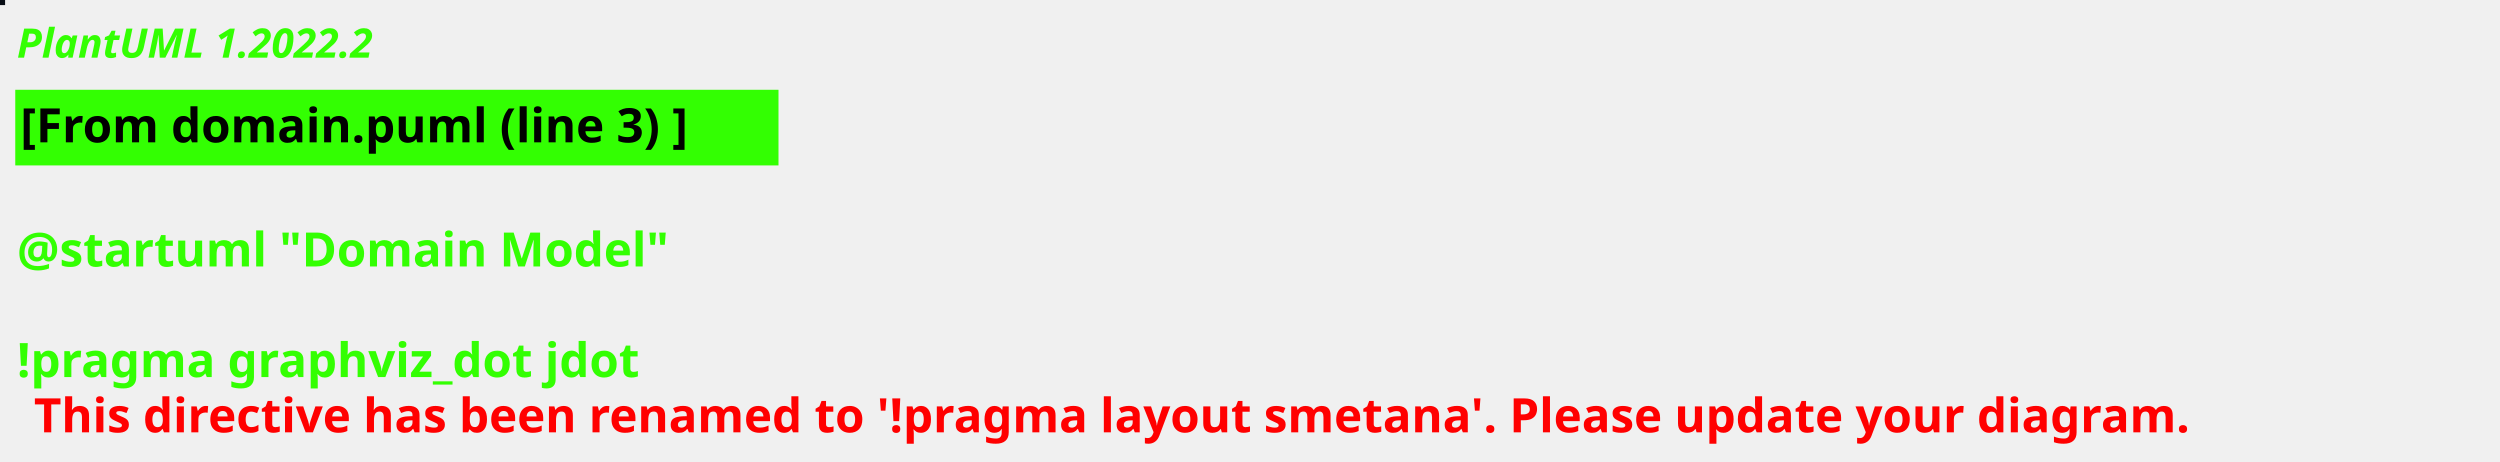
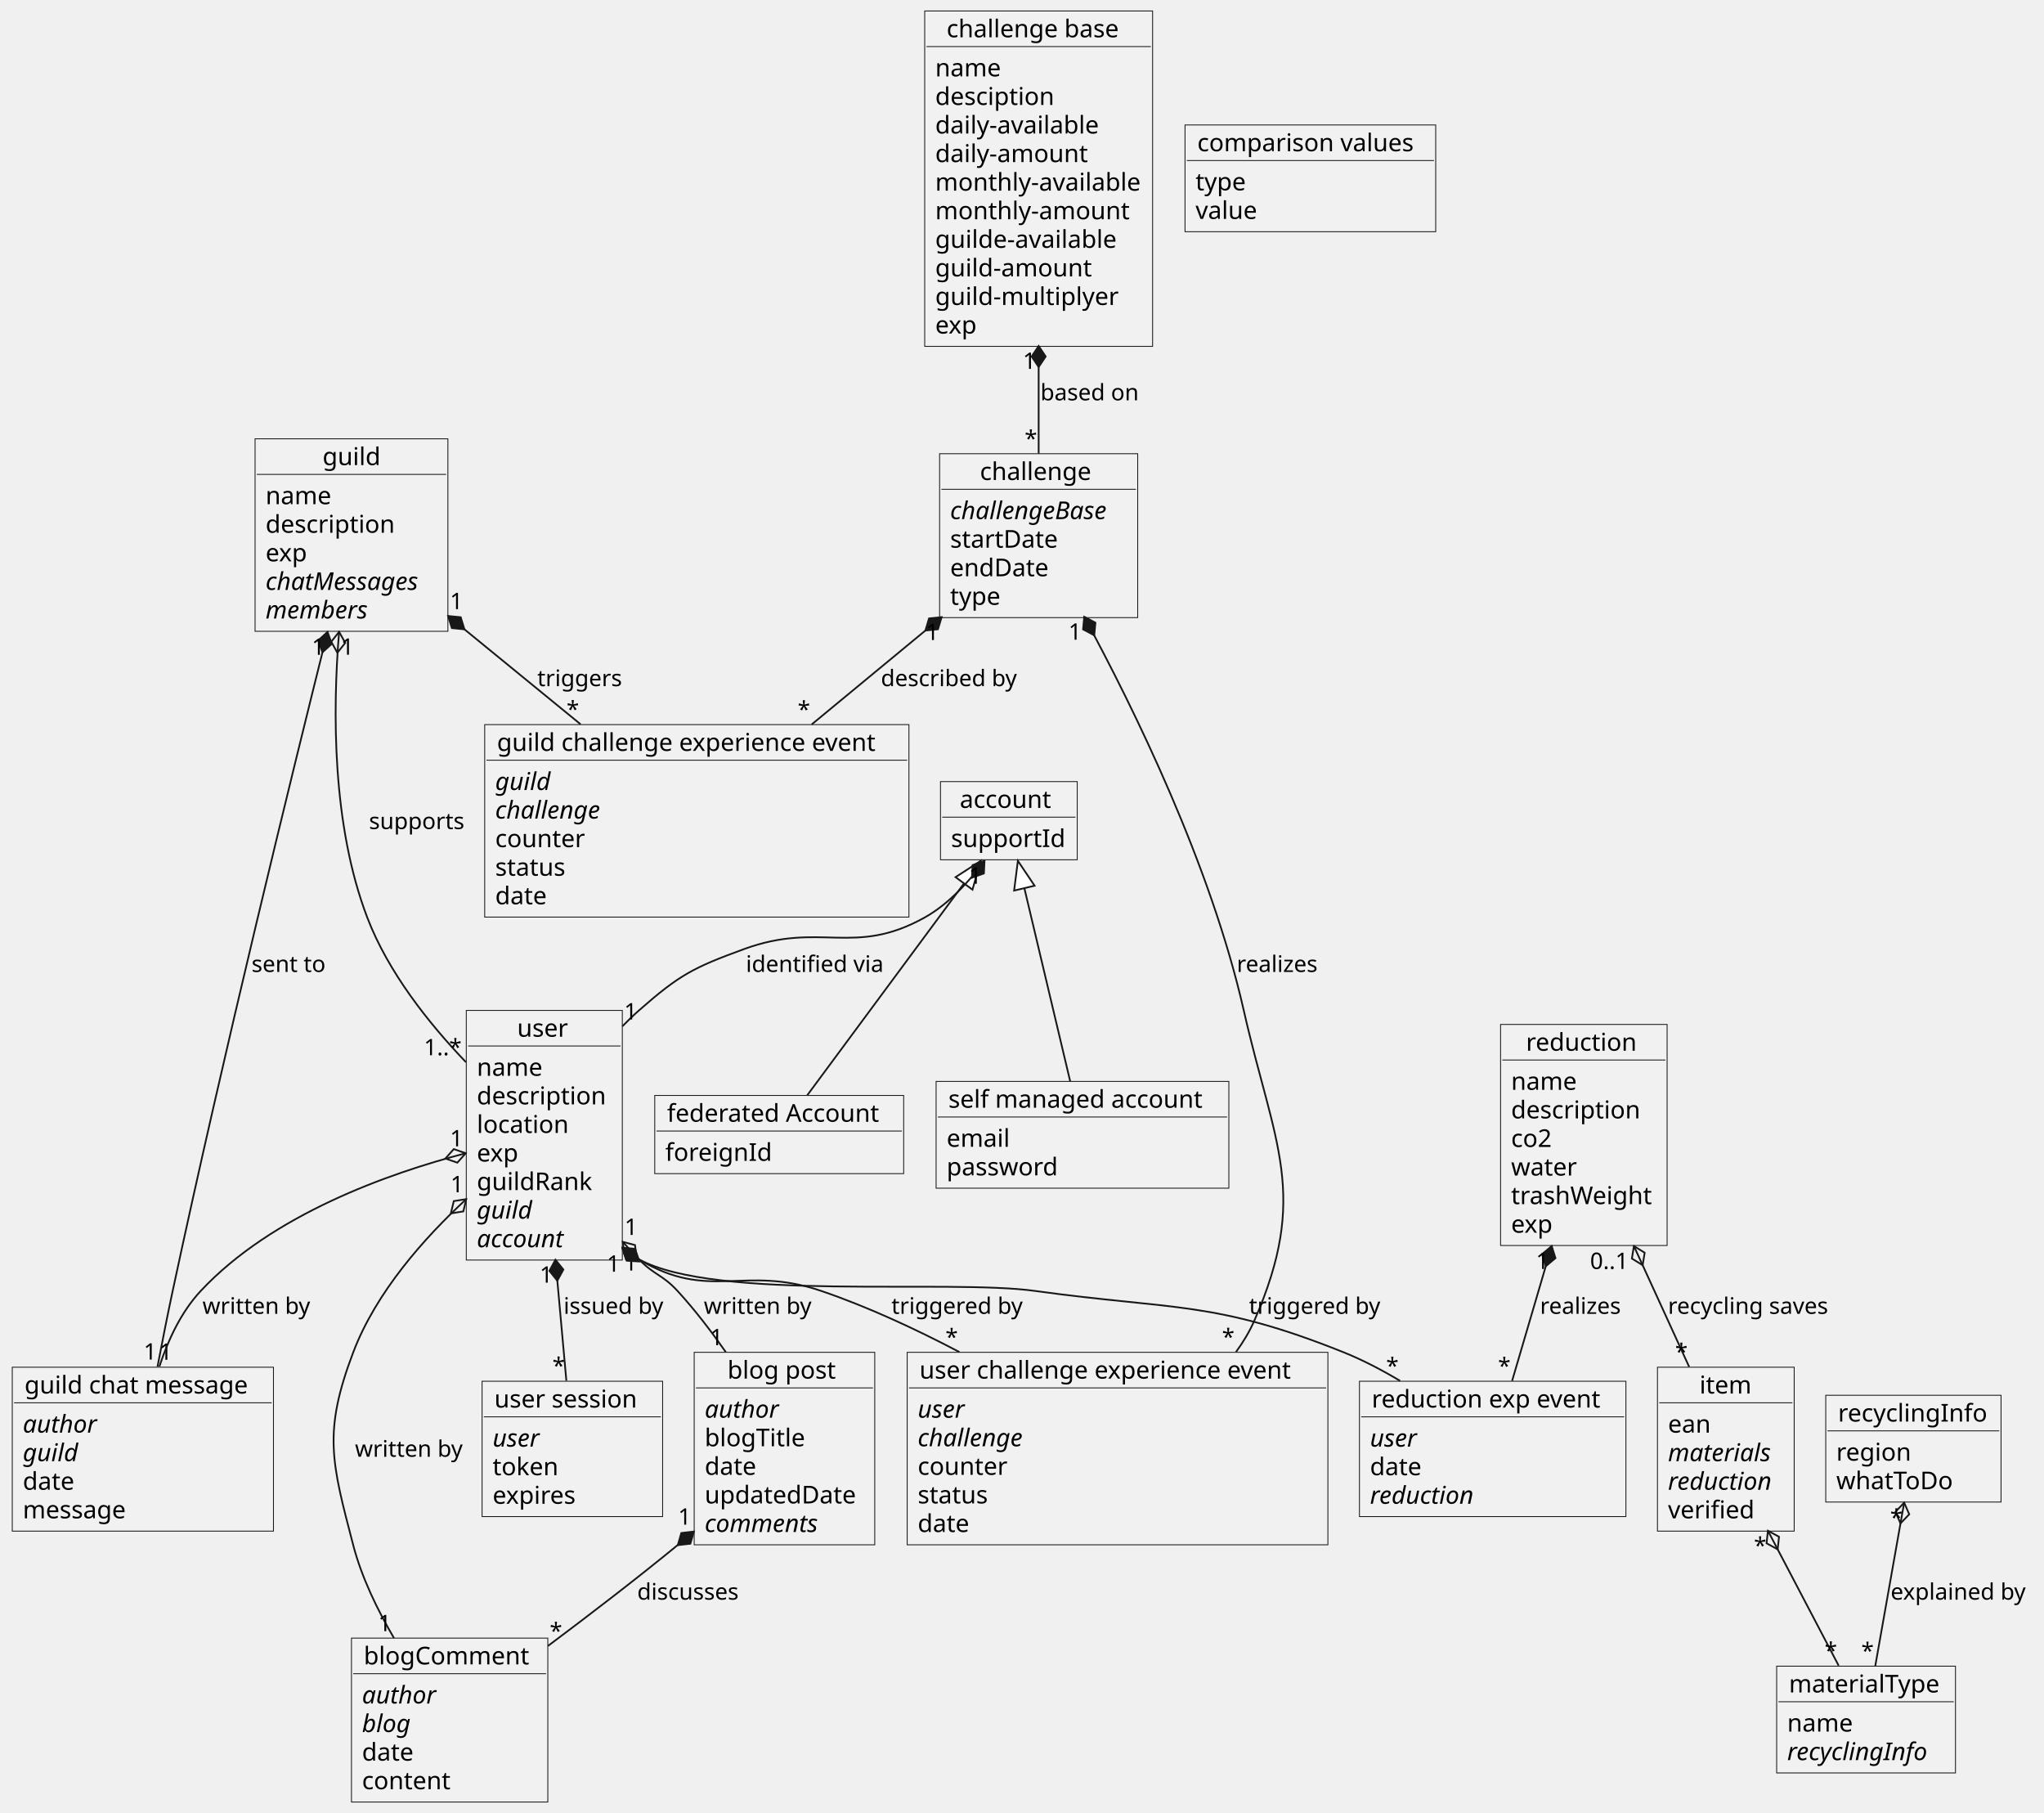
- <svg xmlns="http://www.w3.org/2000/svg" contentStyleType="text/css" height="136px" preserveAspectRatio="none" style="width:737px;height:136px;background:#000000;" version="1.1" viewBox="0 0 737 136" width="737px" zoomAndPan="magnify">
+ <svg xmlns="http://www.w3.org/2000/svg" contentStyleType="text/css" height="1034px" preserveAspectRatio="none" style="width:1166px;height:1034px;background:#FFFFFF;" version="1.1" viewBox="0 0 1166 1034" width="1166px" zoomAndPan="magnify">
  <defs />
  <g>
-     <rect fill="#080D15" height="1" style="stroke:#080D15;stroke-width:1.0;" width="1" x="0" y="0" />
-     <text fill="#33FF02" font-family="sans-serif" font-size="12" font-style="italic" font-weight="bold" lengthAdjust="spacing" textLength="127" x="5" y="17">PlantUML 1.2022.2</text>
-     <rect fill="#33FF02" height="21.297" style="stroke:#33FF02;stroke-width:1.0;" width="224" x="5" y="26.969" />
-     <text fill="#000000" font-family="sans-serif" font-size="14" font-weight="bold" lengthAdjust="spacing" textLength="222" x="6" y="41.969">[From domain.puml (line 3) ]</text>
-     <text fill="#33FF02" font-family="sans-serif" font-size="14" font-weight="bold" lengthAdjust="spacing" textLength="5" x="5" y="62.266"> </text>
-     <text fill="#33FF02" font-family="sans-serif" font-size="14" font-weight="bold" lengthAdjust="spacing" textLength="208" x="5" y="78.562">@startuml "Domain Model"</text>
-     <text fill="#33FF02" font-family="sans-serif" font-size="14" font-weight="bold" lengthAdjust="spacing" textLength="5" x="5" y="94.859"> </text>
-     <text fill="#33FF02" font-family="sans-serif" font-size="14" font-weight="bold" lengthAdjust="spacing" text-decoration="wavy underline" textLength="206" x="5" y="111.156">!pragma graphviz_dot jdot</text>
-     <text fill="#FF0000" font-family="sans-serif" font-size="14" font-weight="bold" lengthAdjust="spacing" textLength="720" x="10" y="127.453">This directive has been renamed to '!pragma layout smetana'. Please update your diagram.</text>
+     <g id="elem_u">
+       <rect fill="#F1F1F1" height="142.375" style="stroke:#181818;stroke-width:0.5;" width="89" x="266" y="576.266" />
+       <text fill="#000000" font-family="sans-serif" font-size="14" lengthAdjust="spacing" textLength="31" x="295" y="591.261">user</text>
+       <line style="stroke:#181818;stroke-width:0.5;" x1="267" x2="354" y1="596.562" y2="596.562" />
+       <text fill="#000000" font-family="sans-serif" font-size="14" lengthAdjust="spacing" textLength="39" x="272" y="613.558">name</text>
+       <text fill="#000000" font-family="sans-serif" font-size="14" lengthAdjust="spacing" textLength="77" x="272" y="629.855">description</text>
+       <text fill="#000000" font-family="sans-serif" font-size="14" lengthAdjust="spacing" textLength="54" x="272" y="646.151">location</text>
+       <text fill="#000000" font-family="sans-serif" font-size="14" lengthAdjust="spacing" textLength="25" x="272" y="662.448">exp</text>
+       <text fill="#000000" font-family="sans-serif" font-size="14" lengthAdjust="spacing" textLength="68" x="272" y="678.745">guildRank</text>
+       <text fill="#000000" font-family="sans-serif" font-size="14" font-style="italic" lengthAdjust="spacing" textLength="33" x="272" y="695.042">guild</text>
+       <text fill="#000000" font-family="sans-serif" font-size="14" font-style="italic" lengthAdjust="spacing" textLength="56" x="272" y="711.339">account</text>
+     </g>
+     <g id="elem_acc">
+       <rect fill="#F1F1F1" height="44.594" style="stroke:#181818;stroke-width:0.5;" width="78" x="536.5" y="445.766" />
+       <text fill="#000000" font-family="sans-serif" font-size="14" lengthAdjust="spacing" textLength="56" x="547.5" y="460.761">account</text>
+       <line style="stroke:#181818;stroke-width:0.5;" x1="537.5" x2="613.5" y1="466.062" y2="466.062" />
+       <text fill="#000000" font-family="sans-serif" font-size="14" lengthAdjust="spacing" textLength="66" x="542.5" y="483.058">supportId</text>
+     </g>
+     <g id="elem_accsm">
+       <rect fill="#F1F1F1" height="60.891" style="stroke:#181818;stroke-width:0.5;" width="167" x="534" y="616.766" />
+       <text fill="#000000" font-family="sans-serif" font-size="14" lengthAdjust="spacing" textLength="153" x="541" y="631.761">self managed account</text>
+       <line style="stroke:#181818;stroke-width:0.5;" x1="535" x2="700" y1="637.062" y2="637.062" />
+       <text fill="#000000" font-family="sans-serif" font-size="14" lengthAdjust="spacing" textLength="36" x="540" y="654.058">email</text>
+       <text fill="#000000" font-family="sans-serif" font-size="14" lengthAdjust="spacing" textLength="67" x="540" y="670.355">password</text>
+     </g>
+     <g id="elem_accf">
+       <rect fill="#F1F1F1" height="44.594" style="stroke:#181818;stroke-width:0.5;" width="142" x="373.5" y="624.766" />
+       <text fill="#000000" font-family="sans-serif" font-size="14" lengthAdjust="spacing" textLength="128" x="380.5" y="639.761">federated Account</text>
+       <line style="stroke:#181818;stroke-width:0.5;" x1="374.5" x2="514.5" y1="645.062" y2="645.062" />
+       <text fill="#000000" font-family="sans-serif" font-size="14" lengthAdjust="spacing" textLength="60" x="379.5" y="662.058">foreignId</text>
+     </g>
+     <g id="elem_us">
+       <rect fill="#F1F1F1" height="77.188" style="stroke:#181818;stroke-width:0.5;" width="103" x="275" y="787.766" />
+       <text fill="#000000" font-family="sans-serif" font-size="14" lengthAdjust="spacing" textLength="89" x="282" y="802.761">user session</text>
+       <line style="stroke:#181818;stroke-width:0.5;" x1="276" x2="377" y1="808.062" y2="808.062" />
+       <text fill="#000000" font-family="sans-serif" font-size="14" font-style="italic" lengthAdjust="spacing" textLength="30" x="281" y="825.058">user</text>
+       <text fill="#000000" font-family="sans-serif" font-size="14" lengthAdjust="spacing" textLength="40" x="281" y="841.355">token</text>
+       <text fill="#000000" font-family="sans-serif" font-size="14" lengthAdjust="spacing" textLength="50" x="281" y="857.651">expires</text>
+     </g>
+     <g id="elem_i">
+       <rect fill="#F1F1F1" height="93.484" style="stroke:#181818;stroke-width:0.5;" width="78" x="945.5" y="779.766" />
+       <text fill="#000000" font-family="sans-serif" font-size="14" lengthAdjust="spacing" textLength="30" x="969.5" y="794.761">item</text>
+       <line style="stroke:#181818;stroke-width:0.5;" x1="946.5" x2="1022.5" y1="800.062" y2="800.062" />
+       <text fill="#000000" font-family="sans-serif" font-size="14" lengthAdjust="spacing" textLength="26" x="951.5" y="817.058">ean</text>
+       <text fill="#000000" font-family="sans-serif" font-size="14" font-style="italic" lengthAdjust="spacing" textLength="61" x="951.5" y="833.355">materials</text>
+       <text fill="#000000" font-family="sans-serif" font-size="14" font-style="italic" lengthAdjust="spacing" textLength="66" x="951.5" y="849.651">reduction</text>
+       <text fill="#000000" font-family="sans-serif" font-size="14" lengthAdjust="spacing" textLength="49" x="951.5" y="865.948">verified</text>
+     </g>
+     <g id="elem_mt">
+       <rect fill="#F1F1F1" height="60.891" style="stroke:#181818;stroke-width:0.5;" width="102" x="1013.5" y="950.266" />
+       <text fill="#000000" font-family="sans-serif" font-size="14" lengthAdjust="spacing" textLength="88" x="1020.5" y="965.261">materialType</text>
+       <line style="stroke:#181818;stroke-width:0.5;" x1="1014.5" x2="1114.5" y1="970.562" y2="970.562" />
+       <text fill="#000000" font-family="sans-serif" font-size="14" lengthAdjust="spacing" textLength="39" x="1019.5" y="987.558">name</text>
+       <text fill="#000000" font-family="sans-serif" font-size="14" font-style="italic" lengthAdjust="spacing" textLength="88" x="1019.5" y="1003.855">recyclingInfo</text>
+     </g>
+     <g id="elem_ri">
+       <rect fill="#F1F1F1" height="60.891" style="stroke:#181818;stroke-width:0.5;" width="100" x="1041.5" y="795.766" />
+       <text fill="#000000" font-family="sans-serif" font-size="14" lengthAdjust="spacing" textLength="86" x="1048.5" y="810.761">recyclingInfo</text>
+       <line style="stroke:#181818;stroke-width:0.5;" x1="1042.5" x2="1140.5" y1="816.062" y2="816.062" />
+       <text fill="#000000" font-family="sans-serif" font-size="14" lengthAdjust="spacing" textLength="44" x="1047.5" y="833.058">region</text>
+       <text fill="#000000" font-family="sans-serif" font-size="14" lengthAdjust="spacing" textLength="71" x="1047.5" y="849.355">whatToDo</text>
+     </g>
+     <g id="elem_bp">
+       <rect fill="#F1F1F1" height="109.781" style="stroke:#181818;stroke-width:0.5;" width="103" x="396" y="771.266" />
+       <text fill="#000000" font-family="sans-serif" font-size="14" lengthAdjust="spacing" textLength="65" x="415" y="786.261">blog post</text>
+       <line style="stroke:#181818;stroke-width:0.5;" x1="397" x2="498" y1="791.562" y2="791.562" />
+       <text fill="#000000" font-family="sans-serif" font-size="14" font-style="italic" lengthAdjust="spacing" textLength="45" x="402" y="808.558">author</text>
+       <text fill="#000000" font-family="sans-serif" font-size="14" lengthAdjust="spacing" textLength="59" x="402" y="824.855">blogTitle</text>
+       <text fill="#000000" font-family="sans-serif" font-size="14" lengthAdjust="spacing" textLength="31" x="402" y="841.151">date</text>
+       <text fill="#000000" font-family="sans-serif" font-size="14" lengthAdjust="spacing" textLength="91" x="402" y="857.448">updatedDate</text>
+       <text fill="#000000" font-family="sans-serif" font-size="14" font-style="italic" lengthAdjust="spacing" textLength="73" x="402" y="873.745">comments</text>
+     </g>
+     <g id="elem_bc">
+       <rect fill="#F1F1F1" height="93.484" style="stroke:#181818;stroke-width:0.5;" width="112" x="200.5" y="934.266" />
+       <text fill="#000000" font-family="sans-serif" font-size="14" lengthAdjust="spacing" textLength="98" x="207.5" y="949.261">blogComment</text>
+       <line style="stroke:#181818;stroke-width:0.5;" x1="201.5" x2="311.5" y1="954.562" y2="954.562" />
+       <text fill="#000000" font-family="sans-serif" font-size="14" font-style="italic" lengthAdjust="spacing" textLength="45" x="206.5" y="971.558">author</text>
+       <text fill="#000000" font-family="sans-serif" font-size="14" font-style="italic" lengthAdjust="spacing" textLength="30" x="206.5" y="987.855">blog</text>
+       <text fill="#000000" font-family="sans-serif" font-size="14" lengthAdjust="spacing" textLength="31" x="206.5" y="1004.151">date</text>
+       <text fill="#000000" font-family="sans-serif" font-size="14" lengthAdjust="spacing" textLength="54" x="206.5" y="1020.448">content</text>
+     </g>
+     <g id="elem_g">
+       <rect fill="#F1F1F1" height="109.781" style="stroke:#181818;stroke-width:0.5;" width="110" x="145.5" y="250.266" />
+       <text fill="#000000" font-family="sans-serif" font-size="14" lengthAdjust="spacing" textLength="33" x="184" y="265.261">guild</text>
+       <line style="stroke:#181818;stroke-width:0.5;" x1="146.5" x2="254.5" y1="270.562" y2="270.562" />
+       <text fill="#000000" font-family="sans-serif" font-size="14" lengthAdjust="spacing" textLength="39" x="151.5" y="287.558">name</text>
+       <text fill="#000000" font-family="sans-serif" font-size="14" lengthAdjust="spacing" textLength="77" x="151.5" y="303.854">description</text>
+       <text fill="#000000" font-family="sans-serif" font-size="14" lengthAdjust="spacing" textLength="25" x="151.5" y="320.151">exp</text>
+       <text fill="#000000" font-family="sans-serif" font-size="14" font-style="italic" lengthAdjust="spacing" textLength="98" x="151.5" y="336.448">chatMessages</text>
+       <text fill="#000000" font-family="sans-serif" font-size="14" font-style="italic" lengthAdjust="spacing" textLength="65" x="151.5" y="352.745">members</text>
+     </g>
+     <g id="elem_gcm">
+       <rect fill="#F1F1F1" height="93.484" style="stroke:#181818;stroke-width:0.5;" width="149" x="7" y="779.766" />
+       <text fill="#000000" font-family="sans-serif" font-size="14" lengthAdjust="spacing" textLength="135" x="14" y="794.761">guild chat message</text>
+       <line style="stroke:#181818;stroke-width:0.5;" x1="8" x2="155" y1="800.062" y2="800.062" />
+       <text fill="#000000" font-family="sans-serif" font-size="14" font-style="italic" lengthAdjust="spacing" textLength="45" x="13" y="817.058">author</text>
+       <text fill="#000000" font-family="sans-serif" font-size="14" font-style="italic" lengthAdjust="spacing" textLength="33" x="13" y="833.355">guild</text>
+       <text fill="#000000" font-family="sans-serif" font-size="14" lengthAdjust="spacing" textLength="31" x="13" y="849.651">date</text>
+       <text fill="#000000" font-family="sans-serif" font-size="14" lengthAdjust="spacing" textLength="64" x="13" y="865.948">message</text>
+     </g>
+     <g id="elem_cb">
+       <rect fill="#F1F1F1" height="191.266" style="stroke:#181818;stroke-width:0.5;" width="130" x="527.5" y="6.266" />
+       <text fill="#000000" font-family="sans-serif" font-size="14" lengthAdjust="spacing" textLength="105" x="540" y="21.261">challenge base</text>
+       <line style="stroke:#181818;stroke-width:0.5;" x1="528.5" x2="656.5" y1="26.562" y2="26.562" />
+       <text fill="#000000" font-family="sans-serif" font-size="14" lengthAdjust="spacing" textLength="39" x="533.5" y="43.558">name</text>
+       <text fill="#000000" font-family="sans-serif" font-size="14" lengthAdjust="spacing" textLength="72" x="533.5" y="59.855">desciption</text>
+       <text fill="#000000" font-family="sans-serif" font-size="14" lengthAdjust="spacing" textLength="93" x="533.5" y="76.151">daily-available</text>
+       <text fill="#000000" font-family="sans-serif" font-size="14" lengthAdjust="spacing" textLength="88" x="533.5" y="92.448">daily-amount</text>
+       <text fill="#000000" font-family="sans-serif" font-size="14" lengthAdjust="spacing" textLength="118" x="533.5" y="108.745">monthly-available</text>
+       <text fill="#000000" font-family="sans-serif" font-size="14" lengthAdjust="spacing" textLength="113" x="533.5" y="125.042">monthly-amount</text>
+       <text fill="#000000" font-family="sans-serif" font-size="14" lengthAdjust="spacing" textLength="105" x="533.5" y="141.339">guilde-available</text>
+       <text fill="#000000" font-family="sans-serif" font-size="14" lengthAdjust="spacing" textLength="91" x="533.5" y="157.636">guild-amount</text>
+       <text fill="#000000" font-family="sans-serif" font-size="14" lengthAdjust="spacing" textLength="104" x="533.5" y="173.933">guild-multiplyer</text>
+       <text fill="#000000" font-family="sans-serif" font-size="14" lengthAdjust="spacing" textLength="25" x="533.5" y="190.23">exp</text>
+     </g>
+     <g id="elem_c">
+       <rect fill="#F1F1F1" height="93.484" style="stroke:#181818;stroke-width:0.5;" width="113" x="536" y="258.766" />
+       <text fill="#000000" font-family="sans-serif" font-size="14" lengthAdjust="spacing" textLength="67" x="559" y="273.761">challenge</text>
+       <line style="stroke:#181818;stroke-width:0.5;" x1="537" x2="648" y1="279.062" y2="279.062" />
+       <text fill="#000000" font-family="sans-serif" font-size="14" font-style="italic" lengthAdjust="spacing" textLength="101" x="542" y="296.058">challengeBase</text>
+       <text fill="#000000" font-family="sans-serif" font-size="14" lengthAdjust="spacing" textLength="64" x="542" y="312.354">startDate</text>
+       <text fill="#000000" font-family="sans-serif" font-size="14" lengthAdjust="spacing" textLength="60" x="542" y="328.651">endDate</text>
+       <text fill="#000000" font-family="sans-serif" font-size="14" lengthAdjust="spacing" textLength="30" x="542" y="344.948">type</text>
+     </g>
+     <g id="elem_ucee">
+       <rect fill="#F1F1F1" height="109.781" style="stroke:#181818;stroke-width:0.5;" width="240" x="517.5" y="771.266" />
+       <text fill="#000000" font-family="sans-serif" font-size="14" lengthAdjust="spacing" textLength="226" x="524.5" y="786.261">user challenge experience event</text>
+       <line style="stroke:#181818;stroke-width:0.5;" x1="518.5" x2="756.5" y1="791.562" y2="791.562" />
+       <text fill="#000000" font-family="sans-serif" font-size="14" font-style="italic" lengthAdjust="spacing" textLength="30" x="523.5" y="808.558">user</text>
+       <text fill="#000000" font-family="sans-serif" font-size="14" font-style="italic" lengthAdjust="spacing" textLength="67" x="523.5" y="824.855">challenge</text>
+       <text fill="#000000" font-family="sans-serif" font-size="14" lengthAdjust="spacing" textLength="54" x="523.5" y="841.151">counter</text>
+       <text fill="#000000" font-family="sans-serif" font-size="14" lengthAdjust="spacing" textLength="43" x="523.5" y="857.448">status</text>
+       <text fill="#000000" font-family="sans-serif" font-size="14" lengthAdjust="spacing" textLength="31" x="523.5" y="873.745">date</text>
+     </g>
+     <g id="elem_gcee">
+       <rect fill="#F1F1F1" height="109.781" style="stroke:#181818;stroke-width:0.5;" width="242" x="276.5" y="413.266" />
+       <text fill="#000000" font-family="sans-serif" font-size="14" lengthAdjust="spacing" textLength="228" x="283.5" y="428.261">guild challenge experience event</text>
+       <line style="stroke:#181818;stroke-width:0.5;" x1="277.5" x2="517.5" y1="433.562" y2="433.562" />
+       <text fill="#000000" font-family="sans-serif" font-size="14" font-style="italic" lengthAdjust="spacing" textLength="33" x="282.5" y="450.558">guild</text>
+       <text fill="#000000" font-family="sans-serif" font-size="14" font-style="italic" lengthAdjust="spacing" textLength="67" x="282.5" y="466.854">challenge</text>
+       <text fill="#000000" font-family="sans-serif" font-size="14" lengthAdjust="spacing" textLength="54" x="282.5" y="483.151">counter</text>
+       <text fill="#000000" font-family="sans-serif" font-size="14" lengthAdjust="spacing" textLength="43" x="282.5" y="499.448">status</text>
+       <text fill="#000000" font-family="sans-serif" font-size="14" lengthAdjust="spacing" textLength="31" x="282.5" y="515.745">date</text>
+     </g>
+     <g id="elem_r">
+       <rect fill="#F1F1F1" height="126.078" style="stroke:#181818;stroke-width:0.5;" width="95" x="856" y="584.266" />
+       <text fill="#000000" font-family="sans-serif" font-size="14" lengthAdjust="spacing" textLength="66" x="870.5" y="599.261">reduction</text>
+       <line style="stroke:#181818;stroke-width:0.5;" x1="857" x2="950" y1="604.562" y2="604.562" />
+       <text fill="#000000" font-family="sans-serif" font-size="14" lengthAdjust="spacing" textLength="39" x="862" y="621.558">name</text>
+       <text fill="#000000" font-family="sans-serif" font-size="14" lengthAdjust="spacing" textLength="77" x="862" y="637.855">description</text>
+       <text fill="#000000" font-family="sans-serif" font-size="14" lengthAdjust="spacing" textLength="26" x="862" y="654.151">co2</text>
+       <text fill="#000000" font-family="sans-serif" font-size="14" lengthAdjust="spacing" textLength="38" x="862" y="670.448">water</text>
+       <text fill="#000000" font-family="sans-serif" font-size="14" lengthAdjust="spacing" textLength="83" x="862" y="686.745">trashWeight</text>
+       <text fill="#000000" font-family="sans-serif" font-size="14" lengthAdjust="spacing" textLength="25" x="862" y="703.042">exp</text>
+     </g>
+     <g id="elem_ree">
+       <rect fill="#F1F1F1" height="77.188" style="stroke:#181818;stroke-width:0.5;" width="152" x="775.5" y="787.766" />
+       <text fill="#000000" font-family="sans-serif" font-size="14" lengthAdjust="spacing" textLength="138" x="782.5" y="802.761">reduction exp event</text>
+       <line style="stroke:#181818;stroke-width:0.5;" x1="776.5" x2="926.5" y1="808.062" y2="808.062" />
+       <text fill="#000000" font-family="sans-serif" font-size="14" font-style="italic" lengthAdjust="spacing" textLength="30" x="781.5" y="825.058">user</text>
+       <text fill="#000000" font-family="sans-serif" font-size="14" lengthAdjust="spacing" textLength="31" x="781.5" y="841.355">date</text>
+       <text fill="#000000" font-family="sans-serif" font-size="14" font-style="italic" lengthAdjust="spacing" textLength="66" x="781.5" y="857.651">reduction</text>
+     </g>
+     <g id="elem_cv">
+       <rect fill="#F1F1F1" height="60.891" style="stroke:#181818;stroke-width:0.5;" width="143" x="676" y="71.266" />
+       <text fill="#000000" font-family="sans-serif" font-size="14" lengthAdjust="spacing" textLength="129" x="683" y="86.261">comparison values</text>
+       <line style="stroke:#181818;stroke-width:0.5;" x1="677" x2="818" y1="91.562" y2="91.562" />
+       <text fill="#000000" font-family="sans-serif" font-size="14" lengthAdjust="spacing" textLength="30" x="682" y="108.558">type</text>
+       <text fill="#000000" font-family="sans-serif" font-size="14" lengthAdjust="spacing" textLength="36" x="682" y="124.855">value</text>
+     </g>
+     <path d="M580.65,490.969 C588.141,522.54 602.067,581.225 610.488,616.715 " fill="none" style="stroke:#181818;stroke-width:1.0;" />
+     <polygon fill="#FFFFFF" points="580.65,490.969,578.506,507.922,590.182,505.152,580.65,490.969" style="stroke:#181818;stroke-width:1.0;" />
+     <path d="M559.437,490.969 C534.226,525.033 485.655,590.66 460.49,624.662 " fill="none" style="stroke:#181818;stroke-width:1.0;" />
+     <polygon fill="#FFFFFF" points="559.437,490.969,545.096,500.261,554.741,507.399,559.437,490.969" style="stroke:#181818;stroke-width:1.0;" />
+     <path d="M561.617,490.945 C553.148,502.368 541.304,515.57 527.5,523.266 C486.91,545.894 468.146,525.307 424.5,541.266 C395.505,551.867 387.692,555.888 364.5,576.266 C361.272,579.102 358.103,582.156 355.021,585.345 " fill="none" style="stroke:#181818;stroke-width:1.0;" />
+     <polygon fill="#181818" points="561.617,490.945,554.83,493.382,554.47,500.584,561.257,498.147,561.617,490.945" style="stroke:#181818;stroke-width:1.0;" />
+     <text fill="#000000" font-family="sans-serif" font-size="13" lengthAdjust="spacing" textLength="80" x="425.5" y="554.332">identified via</text>
+     <text fill="#000000" font-family="sans-serif" font-size="13" lengthAdjust="spacing" textLength="8" x="356.021" y="581.412">1</text>
+     <text fill="#000000" font-family="sans-serif" font-size="13" lengthAdjust="spacing" textLength="8" x="552.617" y="504.012">1</text>
+     <path d="M316.847,718.475 C318.976,742.025 321.268,767.383 323.084,787.476 " fill="none" style="stroke:#181818;stroke-width:1.0;" />
+     <polygon fill="#181818" points="316.847,718.475,313.403,724.811,317.927,730.426,321.37,724.091,316.847,718.475" style="stroke:#181818;stroke-width:1.0;" />
+     <text fill="#000000" font-family="sans-serif" font-size="13" lengthAdjust="spacing" textLength="60" x="321.5" y="749.332">issued by</text>
+     <text fill="#000000" font-family="sans-serif" font-size="13" lengthAdjust="spacing" textLength="7" x="315.084" y="783.543">*</text>
+     <text fill="#000000" font-family="sans-serif" font-size="13" lengthAdjust="spacing" textLength="8" x="307.847" y="731.542">1</text>
+     <path d="M618.499,351.778 C646.843,404.053 690.672,493.316 709.5,576.266 C726.923,653.025 747.069,681.162 715.5,753.266 C712.765,759.512 709.192,765.457 705.079,771.057 " fill="none" style="stroke:#181818;stroke-width:1.0;" />
+     <polygon fill="#181818" points="618.499,351.778,617.842,358.959,624.219,362.327,624.875,355.146,618.499,351.778" style="stroke:#181818;stroke-width:1.0;" />
+     <text fill="#000000" font-family="sans-serif" font-size="13" lengthAdjust="spacing" textLength="49" x="705.5" y="554.332">realizes</text>
+     <text fill="#000000" font-family="sans-serif" font-size="13" lengthAdjust="spacing" textLength="7" x="697.079" y="767.123">*</text>
+     <text fill="#000000" font-family="sans-serif" font-size="13" lengthAdjust="spacing" textLength="8" x="609.499" y="364.845">1</text>
+     <path d="M355.029,711.554 C358.055,714.023 361.214,716.284 364.5,718.266 C404.673,742.486 424.092,721.152 468.5,736.266 C495.026,745.294 522.454,758.059 547.298,771.11 " fill="none" style="stroke:#181818;stroke-width:1.0;" />
+     <polygon fill="#181818" points="355.029,711.554,357.149,718.446,364.327,719.14,362.206,712.247,355.029,711.554" style="stroke:#181818;stroke-width:1.0;" />
+     <text fill="#000000" font-family="sans-serif" font-size="13" lengthAdjust="spacing" textLength="77" x="508.5" y="749.332">triggered by</text>
+     <text fill="#000000" font-family="sans-serif" font-size="13" lengthAdjust="spacing" textLength="7" x="539.298" y="767.177">*</text>
+     <text fill="#000000" font-family="sans-serif" font-size="13" lengthAdjust="spacing" textLength="8" x="356.029" y="724.621">1</text>
+     <path d="M885.167,710.669 C877.623,736.348 869.133,765.246 862.566,787.598 " fill="none" style="stroke:#181818;stroke-width:1.0;" />
+     <polygon fill="#181818" points="885.167,710.669,879.638,715.298,881.784,722.183,887.313,717.553,885.167,710.669" style="stroke:#181818;stroke-width:1.0;" />
+     <text fill="#000000" font-family="sans-serif" font-size="13" lengthAdjust="spacing" textLength="49" x="878.5" y="749.332">realizes</text>
+     <text fill="#000000" font-family="sans-serif" font-size="13" lengthAdjust="spacing" textLength="7" x="854.566" y="783.665">*</text>
+     <text fill="#000000" font-family="sans-serif" font-size="13" lengthAdjust="spacing" textLength="8" x="876.167" y="723.736">1</text>
+     <path d="M355.185,712.211 C358.155,714.469 361.261,716.511 364.5,718.266 C408.796,742.269 540.597,729.341 590.5,736.266 C669.497,747.228 692.469,741.599 766.5,771.266 C777.373,775.623 788.377,781.398 798.699,787.551 " fill="none" style="stroke:#181818;stroke-width:1.0;" />
+     <polygon fill="#181818" points="355.185,712.211,357.54,719.027,364.737,719.475,362.383,712.659,355.185,712.211" style="stroke:#181818;stroke-width:1.0;" />
+     <text fill="#000000" font-family="sans-serif" font-size="13" lengthAdjust="spacing" textLength="77" x="712.5" y="749.332">triggered by</text>
+     <text fill="#000000" font-family="sans-serif" font-size="13" lengthAdjust="spacing" textLength="7" x="790.699" y="783.618">*</text>
+     <text fill="#000000" font-family="sans-serif" font-size="13" lengthAdjust="spacing" textLength="8" x="346.185" y="725.278">1</text>
+     <path d="M1086.23,857.031 C1081.473,883.902 1074.51,923.227 1069.757,950.075 " fill="none" style="stroke:#181818;stroke-width:1.0;" />
+     <polygon fill="none" points="1086.23,857.031,1081.245,862.242,1084.138,868.847,1089.123,863.637,1086.23,857.031" style="stroke:#181818;stroke-width:1.0;" />
+     <text fill="#000000" font-family="sans-serif" font-size="13" lengthAdjust="spacing" textLength="80" x="1078.5" y="912.332">explained by</text>
+     <text fill="#000000" font-family="sans-serif" font-size="13" lengthAdjust="spacing" textLength="7" x="1061.757" y="946.142">*</text>
+     <text fill="#000000" font-family="sans-serif" font-size="13" lengthAdjust="spacing" textLength="7" x="1078.23" y="870.098">*</text>
+     <path d="M932.058,710.669 C942.442,733.362 953.978,758.569 963.58,779.551 " fill="none" style="stroke:#181818;stroke-width:1.0;" />
+     <polygon fill="none" points="932.058,710.669,930.917,717.789,937.051,721.581,938.192,714.461,932.058,710.669" style="stroke:#181818;stroke-width:1.0;" />
+     <text fill="#000000" font-family="sans-serif" font-size="13" lengthAdjust="spacing" textLength="97" x="951.5" y="749.332">recycling saves</text>
+     <text fill="#000000" font-family="sans-serif" font-size="13" lengthAdjust="spacing" textLength="7" x="955.58" y="775.618">*</text>
+     <text fill="#000000" font-family="sans-serif" font-size="13" lengthAdjust="spacing" textLength="24" x="907.058" y="723.736">0..1</text>
+     <path d="M1008.503,873.021 C1021.574,897.937 1037.373,928.055 1048.853,949.938 " fill="none" style="stroke:#181818;stroke-width:1.0;" />
+     <polygon fill="none" points="1008.503,873.021,1007.748,880.192,1014.077,883.647,1014.832,876.476,1008.503,873.021" style="stroke:#181818;stroke-width:1.0;" />
+     <text fill="#000000" font-family="sans-serif" font-size="13" lengthAdjust="spacing" textLength="7" x="1040.853" y="946.005">*</text>
+     <text fill="#000000" font-family="sans-serif" font-size="13" lengthAdjust="spacing" textLength="7" x="1000.503" y="886.087">*</text>
+     <path d="M186.848,360.395 C166.517,441.743 127.561,600.469 98.5,736.266 C95.504,750.264 92.49,765.556 89.85,779.453 " fill="none" style="stroke:#181818;stroke-width:1.0;" />
+     <polygon fill="#181818" points="186.848,360.395,181.513,365.247,183.939,372.037,189.274,367.186,186.848,360.395" style="stroke:#181818;stroke-width:1.0;" />
+     <text fill="#000000" font-family="sans-serif" font-size="13" lengthAdjust="spacing" textLength="45" x="143.5" y="554.332">sent to</text>
+     <text fill="#000000" font-family="sans-serif" font-size="13" lengthAdjust="spacing" textLength="8" x="90.85" y="775.52">1</text>
+     <text fill="#000000" font-family="sans-serif" font-size="13" lengthAdjust="spacing" textLength="8" x="177.848" y="373.462">1</text>
+     <path d="M265.682,657.72 C221.636,669.199 155.265,692.677 114.5,736.266 C103.356,748.181 95.896,764.191 90.938,779.346 " fill="none" style="stroke:#181818;stroke-width:1.0;" />
+     <polygon fill="none" points="265.682,657.72,258.867,655.363,254.07,660.747,260.885,663.104,265.682,657.72" style="stroke:#181818;stroke-width:1.0;" />
+     <text fill="#000000" font-family="sans-serif" font-size="13" lengthAdjust="spacing" textLength="62" x="115.5" y="749.332">written by</text>
+     <text fill="#000000" font-family="sans-serif" font-size="13" lengthAdjust="spacing" textLength="8" x="81.938" y="775.413">1</text>
+     <text fill="#000000" font-family="sans-serif" font-size="13" lengthAdjust="spacing" textLength="8" x="256.682" y="653.787">1</text>
+     <path d="M265.996,683.895 C241.916,706.128 214.504,736.985 201.5,771.266 C184.161,816.976 189.186,833.953 201.5,881.266 C206.285,899.652 215.341,918.246 224.743,934.251 " fill="none" style="stroke:#181818;stroke-width:1.0;" />
+     <polygon fill="none" points="265.996,683.895,258.874,685.027,257.18,692.036,264.301,690.904,265.996,683.895" style="stroke:#181818;stroke-width:1.0;" />
+     <text fill="#000000" font-family="sans-serif" font-size="13" lengthAdjust="spacing" textLength="62" x="202.5" y="830.832">written by</text>
+     <text fill="#000000" font-family="sans-serif" font-size="13" lengthAdjust="spacing" textLength="8" x="215.743" y="930.318">1</text>
+     <text fill="#000000" font-family="sans-serif" font-size="13" lengthAdjust="spacing" textLength="8" x="256.996" y="679.962">1</text>
+     <path d="M355.261,708.245 C358.306,711.706 361.398,715.073 364.5,718.266 C373.304,727.326 377.954,726.962 386.5,736.266 C396.257,746.888 405.664,759.173 414.047,771.158 " fill="none" style="stroke:#181818;stroke-width:1.0;" />
+     <polygon fill="none" points="355.261,708.245,356.22,715.392,363.186,717.255,362.227,710.108,355.261,708.245" style="stroke:#181818;stroke-width:1.0;" />
+     <text fill="#000000" font-family="sans-serif" font-size="13" lengthAdjust="spacing" textLength="62" x="401.5" y="749.332">written by</text>
+     <text fill="#000000" font-family="sans-serif" font-size="13" lengthAdjust="spacing" textLength="8" x="405.047" y="767.225">1</text>
+     <text fill="#000000" font-family="sans-serif" font-size="13" lengthAdjust="spacing" textLength="8" x="356.261" y="704.311">1</text>
+     <path d="M395.819,873.496 C392.686,876.148 389.563,878.755 386.5,881.266 C362.737,900.739 335.764,921.399 312.572,938.742 " fill="none" style="stroke:#181818;stroke-width:1.0;" />
+     <polygon fill="#181818" points="395.819,873.496,388.655,874.32,386.661,881.25,393.825,880.426,395.819,873.496" style="stroke:#181818;stroke-width:1.0;" />
+     <text fill="#000000" font-family="sans-serif" font-size="13" lengthAdjust="spacing" textLength="62" x="363.5" y="912.332">discusses</text>
+     <text fill="#000000" font-family="sans-serif" font-size="13" lengthAdjust="spacing" textLength="7" x="313.572" y="934.809">*</text>
+     <text fill="#000000" font-family="sans-serif" font-size="13" lengthAdjust="spacing" textLength="8" x="386.819" y="869.563">1</text>
+     <path d="M193.444,360.34 C189.712,405.439 189.406,470.598 209.5,523.266 C221.418,554.503 244.633,583.69 265.804,605.786 " fill="none" style="stroke:#181818;stroke-width:1.0;" />
+     <polygon fill="none" points="193.444,360.34,188.963,365.99,192.454,372.3,196.936,366.65,193.444,360.34" style="stroke:#181818;stroke-width:1.0;" />
+     <text fill="#000000" font-family="sans-serif" font-size="13" lengthAdjust="spacing" textLength="56" x="210.5" y="472.832">supports</text>
+     <text fill="#000000" font-family="sans-serif" font-size="13" lengthAdjust="spacing" textLength="23" x="241.804" y="601.853">1..*</text>
+     <text fill="#000000" font-family="sans-serif" font-size="13" lengthAdjust="spacing" textLength="8" x="194.444" y="373.407">1</text>
+     <path d="M255.637,351.327 C279.086,370.491 306.63,393.002 331.179,413.064 " fill="none" style="stroke:#181818;stroke-width:1.0;" />
+     <polygon fill="#181818" points="255.637,351.327,257.752,358.221,264.929,358.921,262.815,352.027,255.637,351.327" style="stroke:#181818;stroke-width:1.0;" />
+     <text fill="#000000" font-family="sans-serif" font-size="13" lengthAdjust="spacing" textLength="49" x="306.5" y="391.332">triggers</text>
+     <text fill="#000000" font-family="sans-serif" font-size="13" lengthAdjust="spacing" textLength="7" x="323.179" y="409.131">*</text>
+     <text fill="#000000" font-family="sans-serif" font-size="13" lengthAdjust="spacing" textLength="8" x="256.637" y="347.394">1</text>
+     <path d="M537.142,351.971 C514.06,371.029 487.075,393.309 463.013,413.176 " fill="none" style="stroke:#181818;stroke-width:1.0;" />
+     <polygon fill="#181818" points="537.142,351.971,529.969,352.707,527.889,359.611,535.062,358.876,537.142,351.971" style="stroke:#181818;stroke-width:1.0;" />
+     <text fill="#000000" font-family="sans-serif" font-size="13" lengthAdjust="spacing" textLength="81" x="502.5" y="391.332">described by</text>
+     <text fill="#000000" font-family="sans-serif" font-size="13" lengthAdjust="spacing" textLength="7" x="455.013" y="409.242">*</text>
+     <text fill="#000000" font-family="sans-serif" font-size="13" lengthAdjust="spacing" textLength="8" x="528.142" y="365.038">1</text>
+     <path d="M592.5,197.321 C592.5,218.691 592.5,240.435 592.5,258.686 " fill="none" style="stroke:#181818;stroke-width:1.0;" />
+     <polygon fill="#181818" points="592.5,197.321,588.5,203.321,592.5,209.321,596.5,203.321,592.5,197.321" style="stroke:#181818;stroke-width:1.0;" />
+     <text fill="#000000" font-family="sans-serif" font-size="13" lengthAdjust="spacing" textLength="59" x="593.5" y="228.333">based on</text>
+     <text fill="#000000" font-family="sans-serif" font-size="13" lengthAdjust="spacing" textLength="7" x="584.5" y="254.753">*</text>
+     <text fill="#000000" font-family="sans-serif" font-size="13" lengthAdjust="spacing" textLength="8" x="583.5" y="210.387">1</text>
  </g>
</svg>
